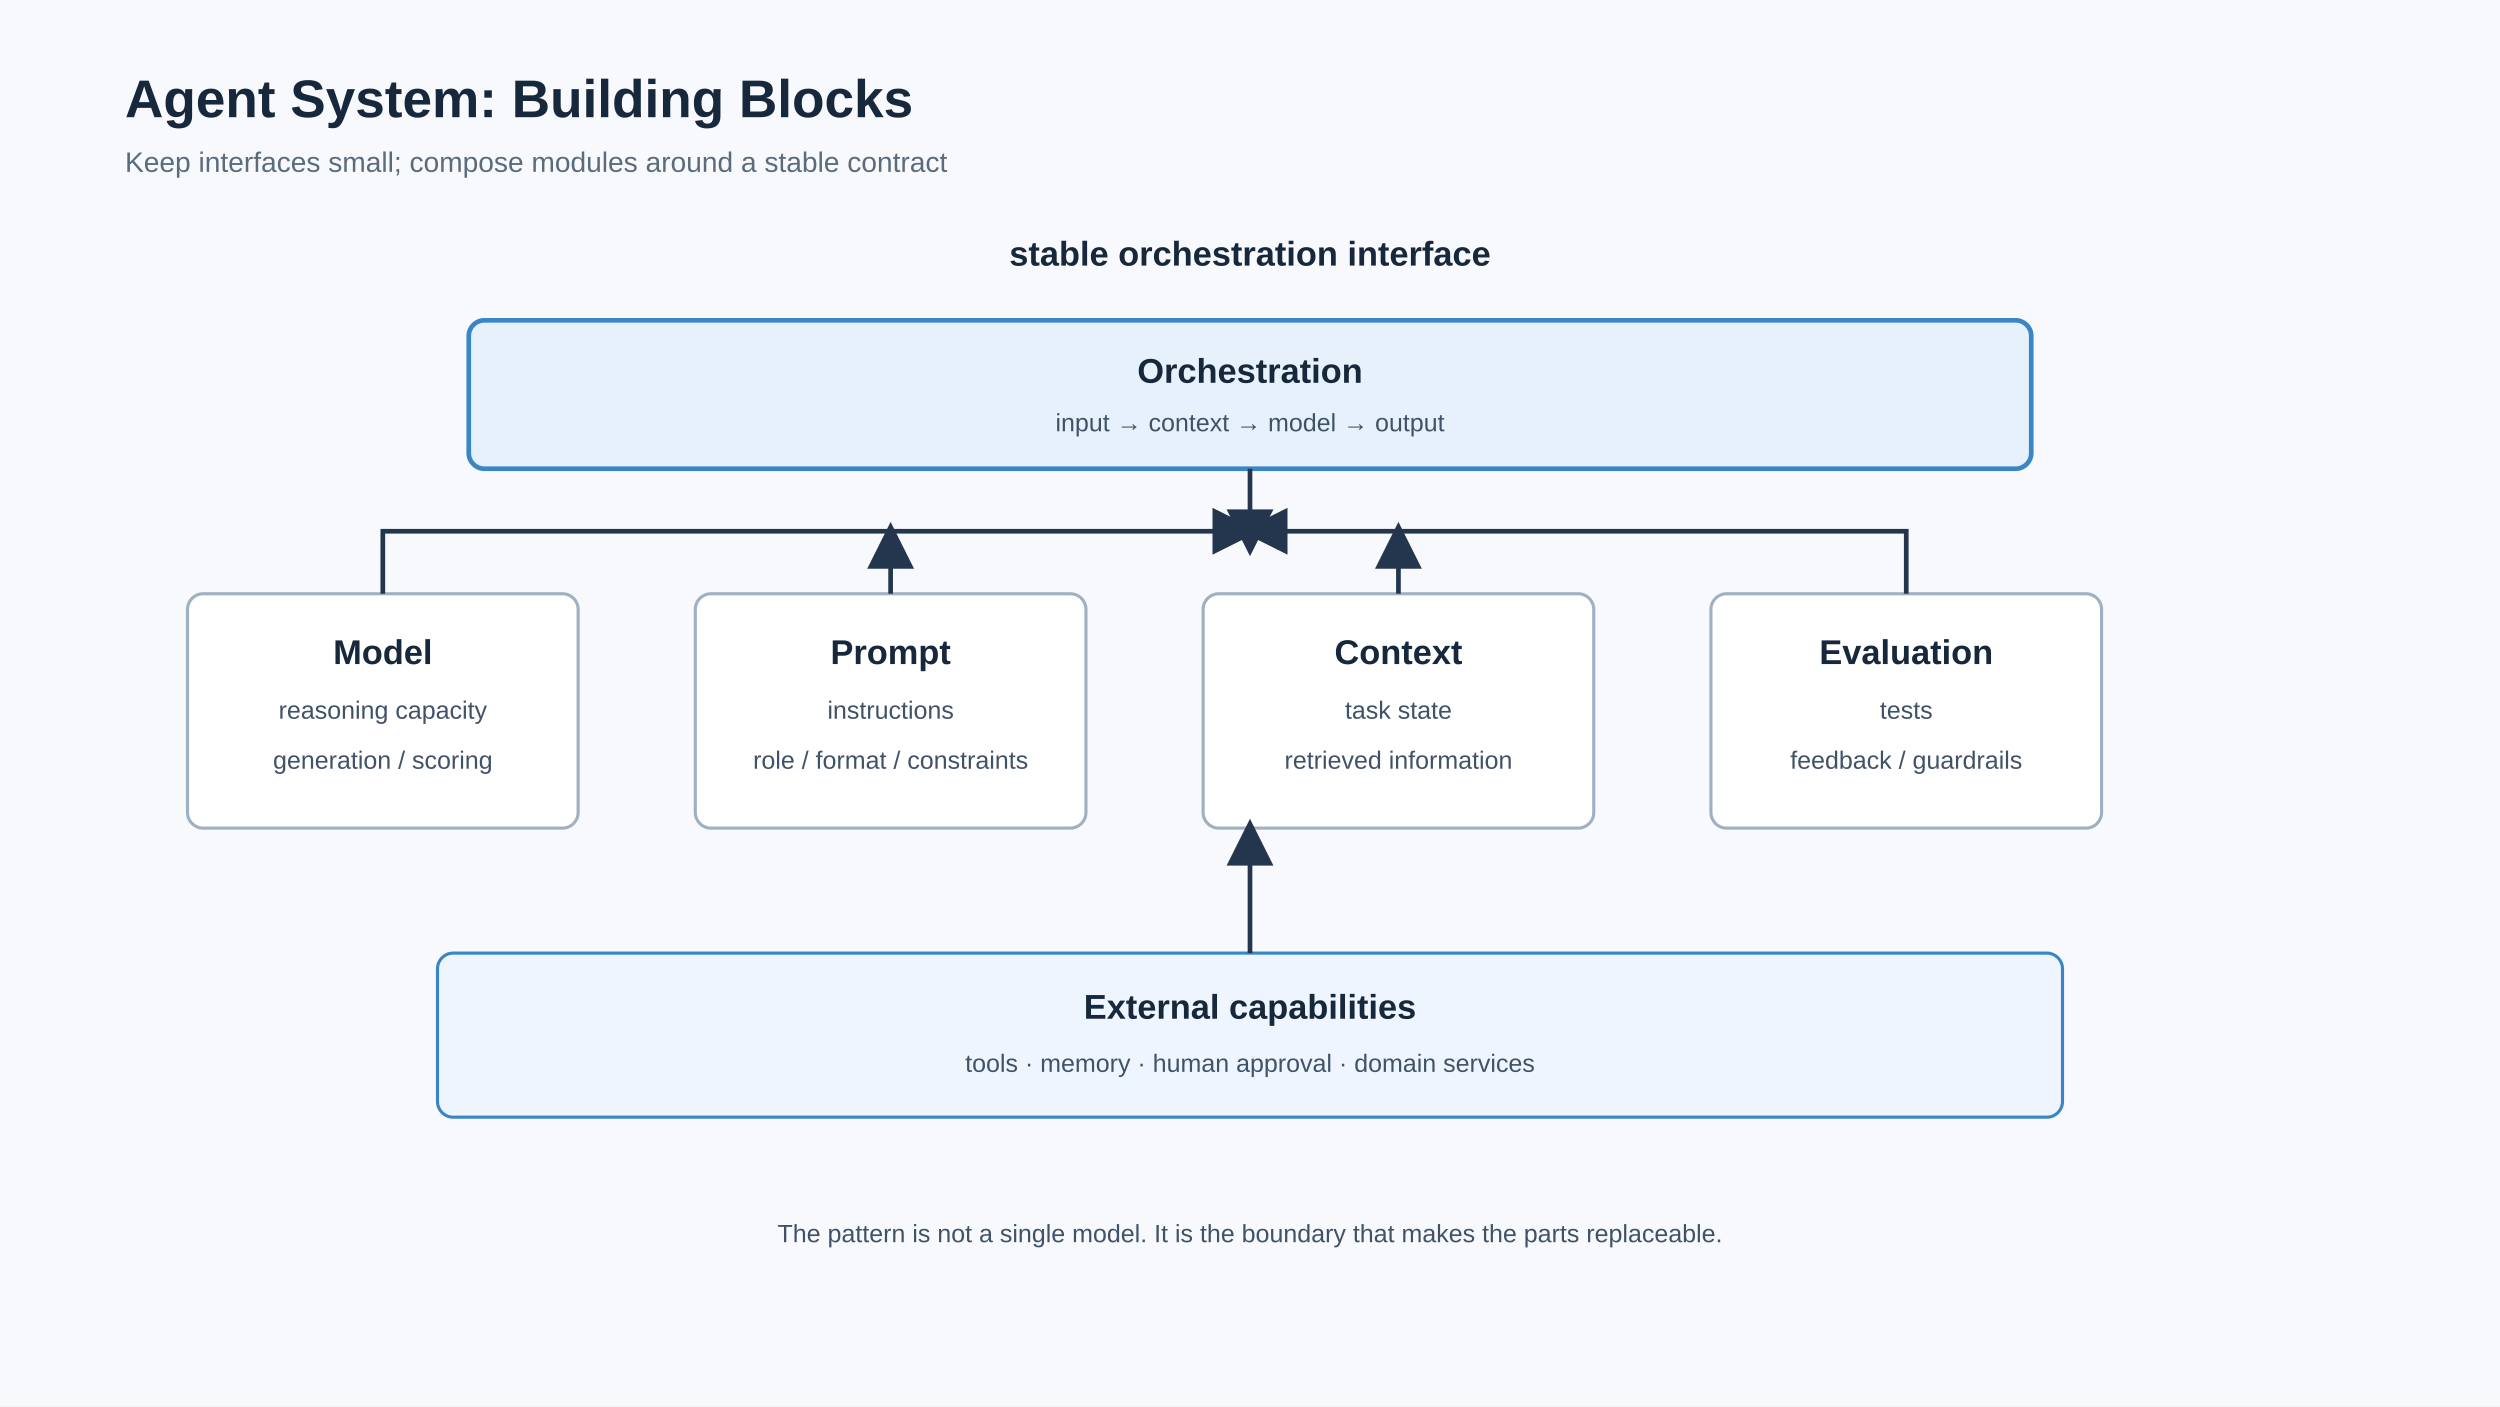
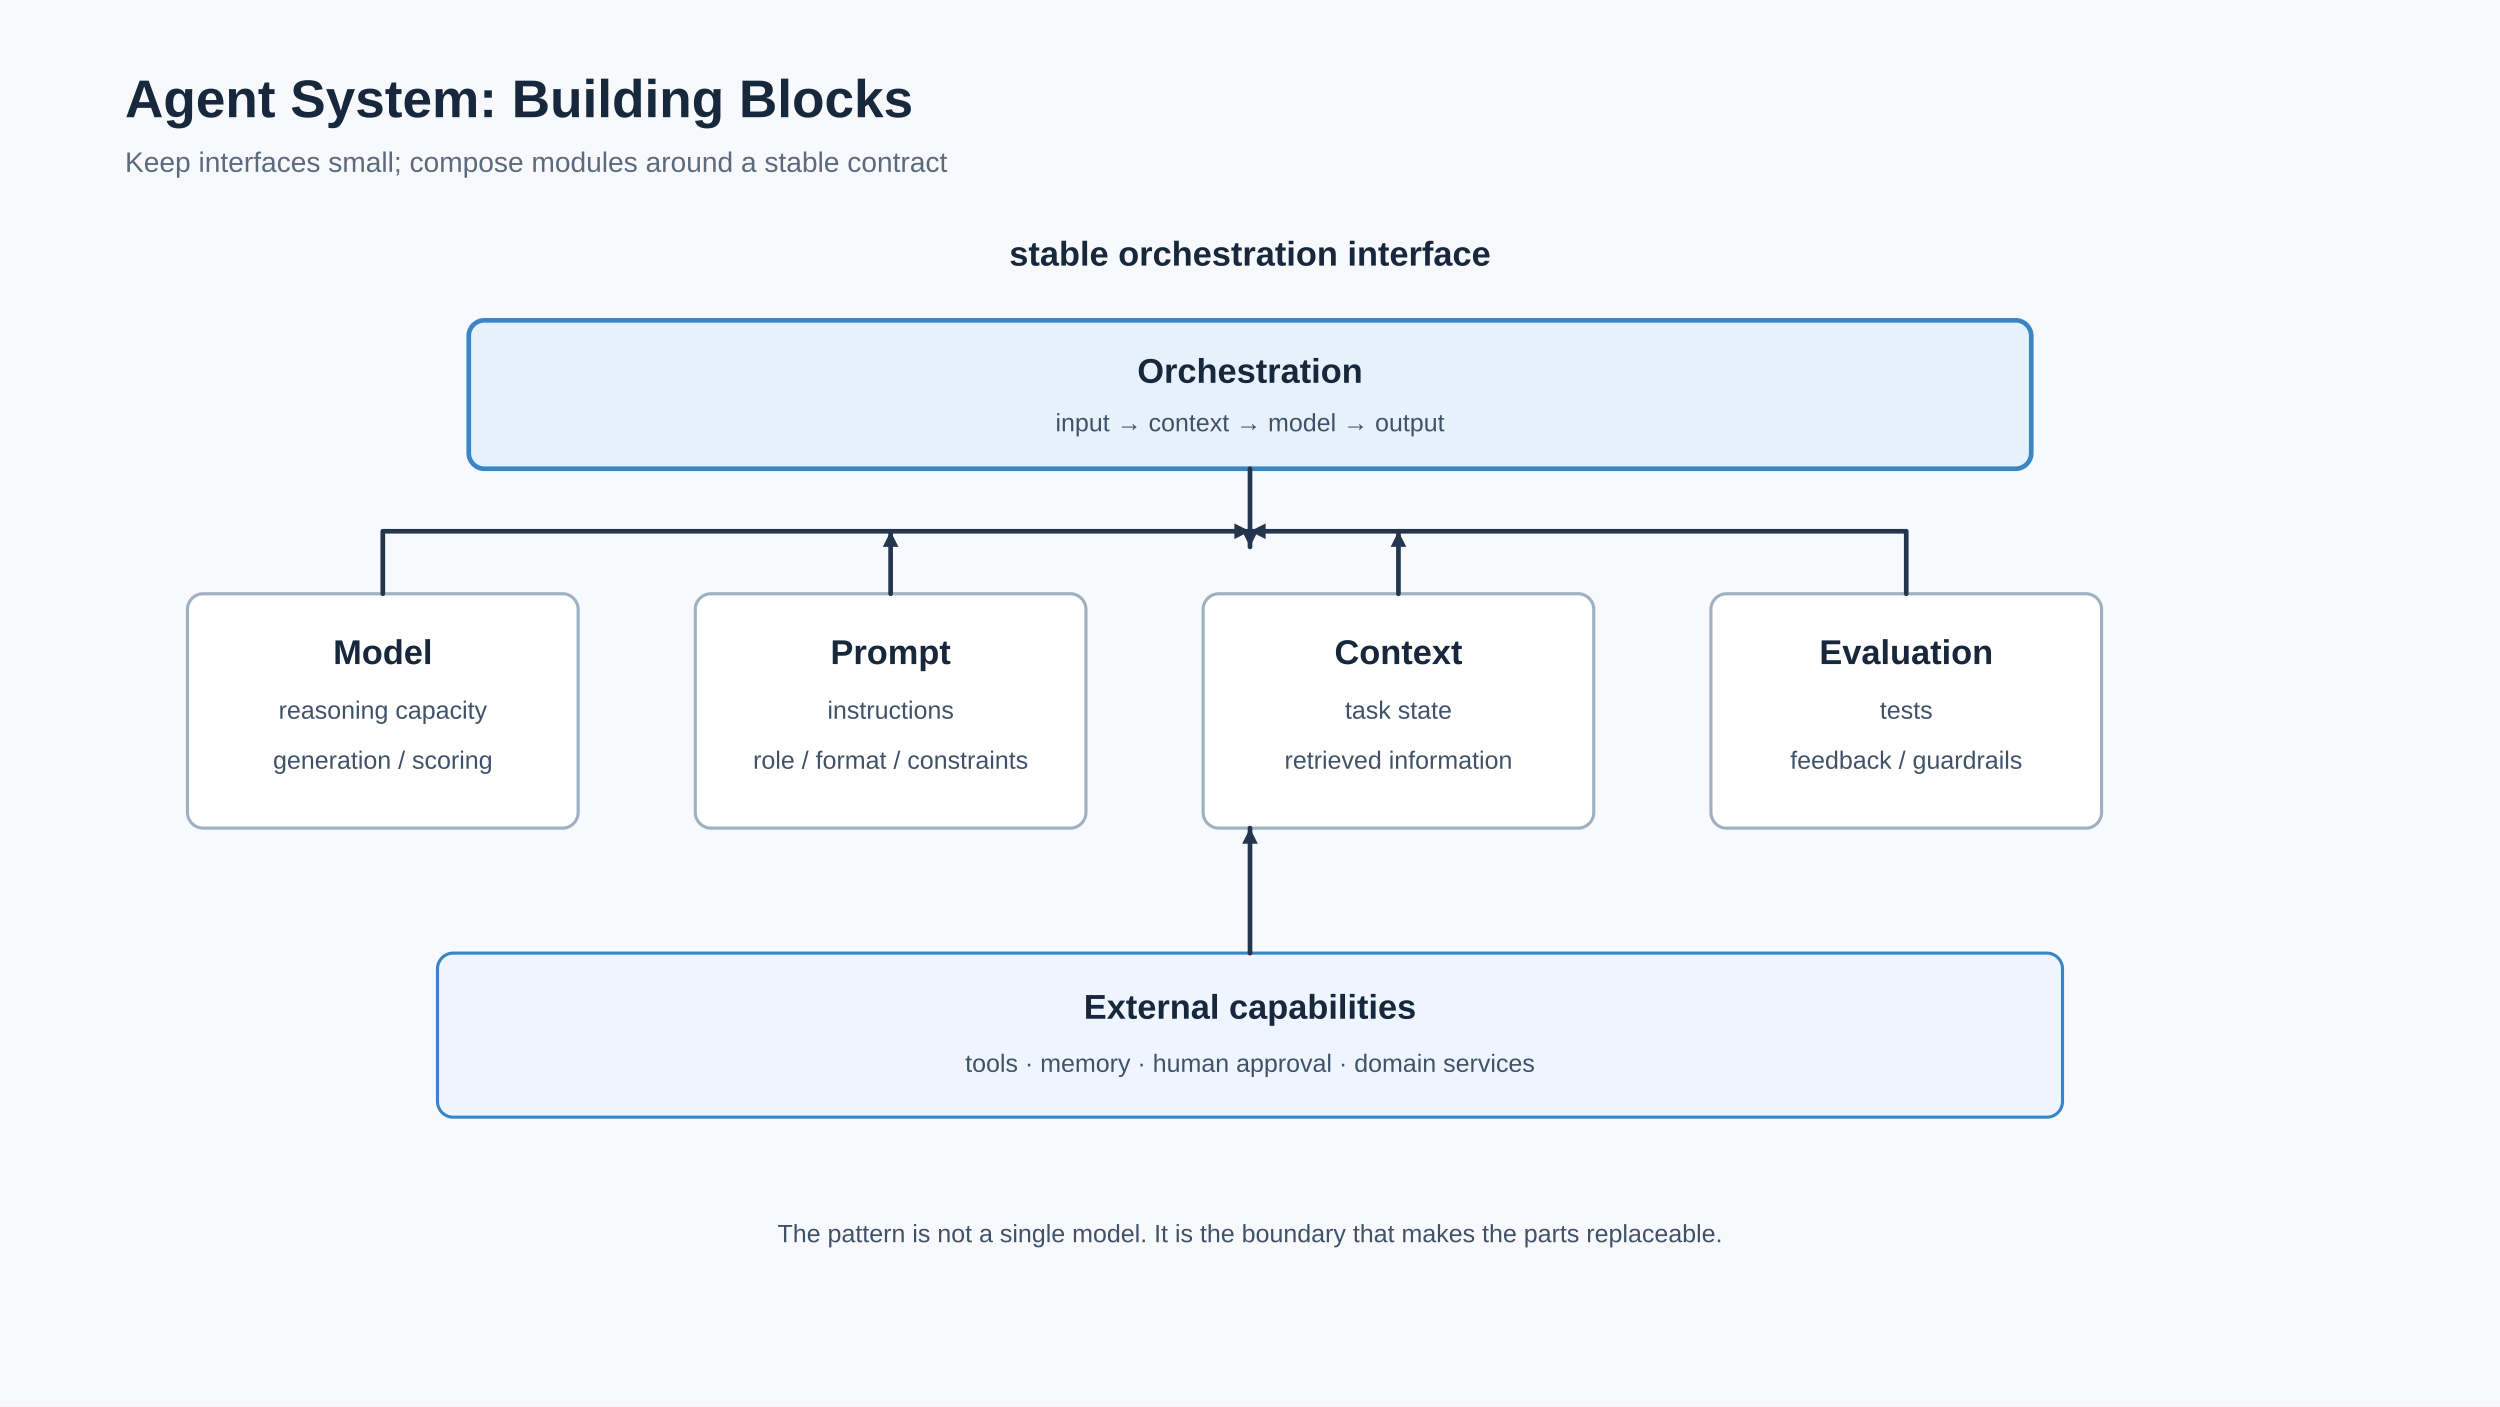
<svg xmlns="http://www.w3.org/2000/svg" width="1600" height="900" viewBox="0 0 1600 900">
  <defs>
-     <marker id="a" markerWidth="10" markerHeight="10" refX="8" refY="5" orient="auto">
+     <marker id="a" markerWidth="10" markerHeight="10" markerUnits="userSpaceOnUse" refX="10" refY="5" orient="auto">
      <path d="M0,0 L10,5 L0,10 Z" fill="#23364d" />
    </marker>
-     <style>.title{font:700 34px Arial;fill:#17283c}.sub{font:400 18px Arial;fill:#5b6b7c}.h{font:700 22px Arial;fill:#17283c}.t{font:600 18px Arial;fill:#17283c}.s{font:400 16px Arial;fill:#405268}.b{fill:#fff;stroke:#9eb0c2;stroke-width:2}.l{stroke:#23364d;stroke-width:3;fill:none;marker-end:url(#a)}</style>
+     <style>.title{font:700 34px Arial;fill:#17283c}.sub{font:400 18px Arial;fill:#5b6b7c}.h{font:700 22px Arial;fill:#17283c}.t{font:600 18px Arial;fill:#17283c}.s{font:400 16px Arial;fill:#405268}.b{fill:#fff;stroke:#9eb0c2;stroke-width:2}.l{stroke:#23364d;stroke-width:3;fill:none;marker-end:url(#a);stroke-linecap:round;stroke-linejoin:round}</style>
  </defs>
  <rect width="1600" height="900" fill="#f7f9fc" />
  <text x="80" y="75" class="title">Agent System: Building Blocks</text>
  <text x="80" y="110" class="sub">Keep interfaces small; compose modules around a stable contract</text>
  <text x="800" y="170" text-anchor="middle" class="h">stable orchestration interface</text>
  <rect x="300" y="205" width="1000" height="95" rx="10" fill="#e6f1fb" stroke="#3985c6" stroke-width="3" />
  <text x="800" y="245" text-anchor="middle" class="h">Orchestration</text>
  <text x="800" y="276" text-anchor="middle" class="s">input → context → model → output</text>
  <path d="M800 300 V350" class="l" />
  <rect x="120" y="380" width="250" height="150" rx="10" class="b" />
  <text x="245" y="425" text-anchor="middle" class="h">Model</text>
  <text x="245" y="460" text-anchor="middle" class="s">reasoning capacity</text>
  <text x="245" y="492" text-anchor="middle" class="s">generation / scoring</text>
  <rect x="445" y="380" width="250" height="150" rx="10" class="b" />
  <text x="570" y="425" text-anchor="middle" class="h">Prompt</text>
  <text x="570" y="460" text-anchor="middle" class="s">instructions</text>
  <text x="570" y="492" text-anchor="middle" class="s">role / format / constraints</text>
  <rect x="770" y="380" width="250" height="150" rx="10" class="b" />
  <text x="895" y="425" text-anchor="middle" class="h">Context</text>
  <text x="895" y="460" text-anchor="middle" class="s">task state</text>
  <text x="895" y="492" text-anchor="middle" class="s">retrieved information</text>
  <rect x="1095" y="380" width="250" height="150" rx="10" class="b" />
  <text x="1220" y="425" text-anchor="middle" class="h">Evaluation</text>
  <text x="1220" y="460" text-anchor="middle" class="s">tests</text>
  <text x="1220" y="492" text-anchor="middle" class="s">feedback / guardrails</text>
  <path d="M245 380 V340 H800" class="l" />
  <path d="M570 380 V340" class="l" />
  <path d="M895 380 V340" class="l" />
  <path d="M1220 380 V340 H800" class="l" />
  <rect x="280" y="610" width="1040" height="105" rx="10" fill="#eef5ff" stroke="#3985c6" stroke-width="2" />
  <text x="800" y="652" text-anchor="middle" class="h">External capabilities</text>
  <text x="800" y="686" text-anchor="middle" class="s">tools · memory · human approval · domain services</text>
  <path d="M800 610 V530" class="l" />
  <text x="800" y="795" text-anchor="middle" class="s">The pattern is not a single model. It is the boundary that makes the parts replaceable.</text>
</svg>
